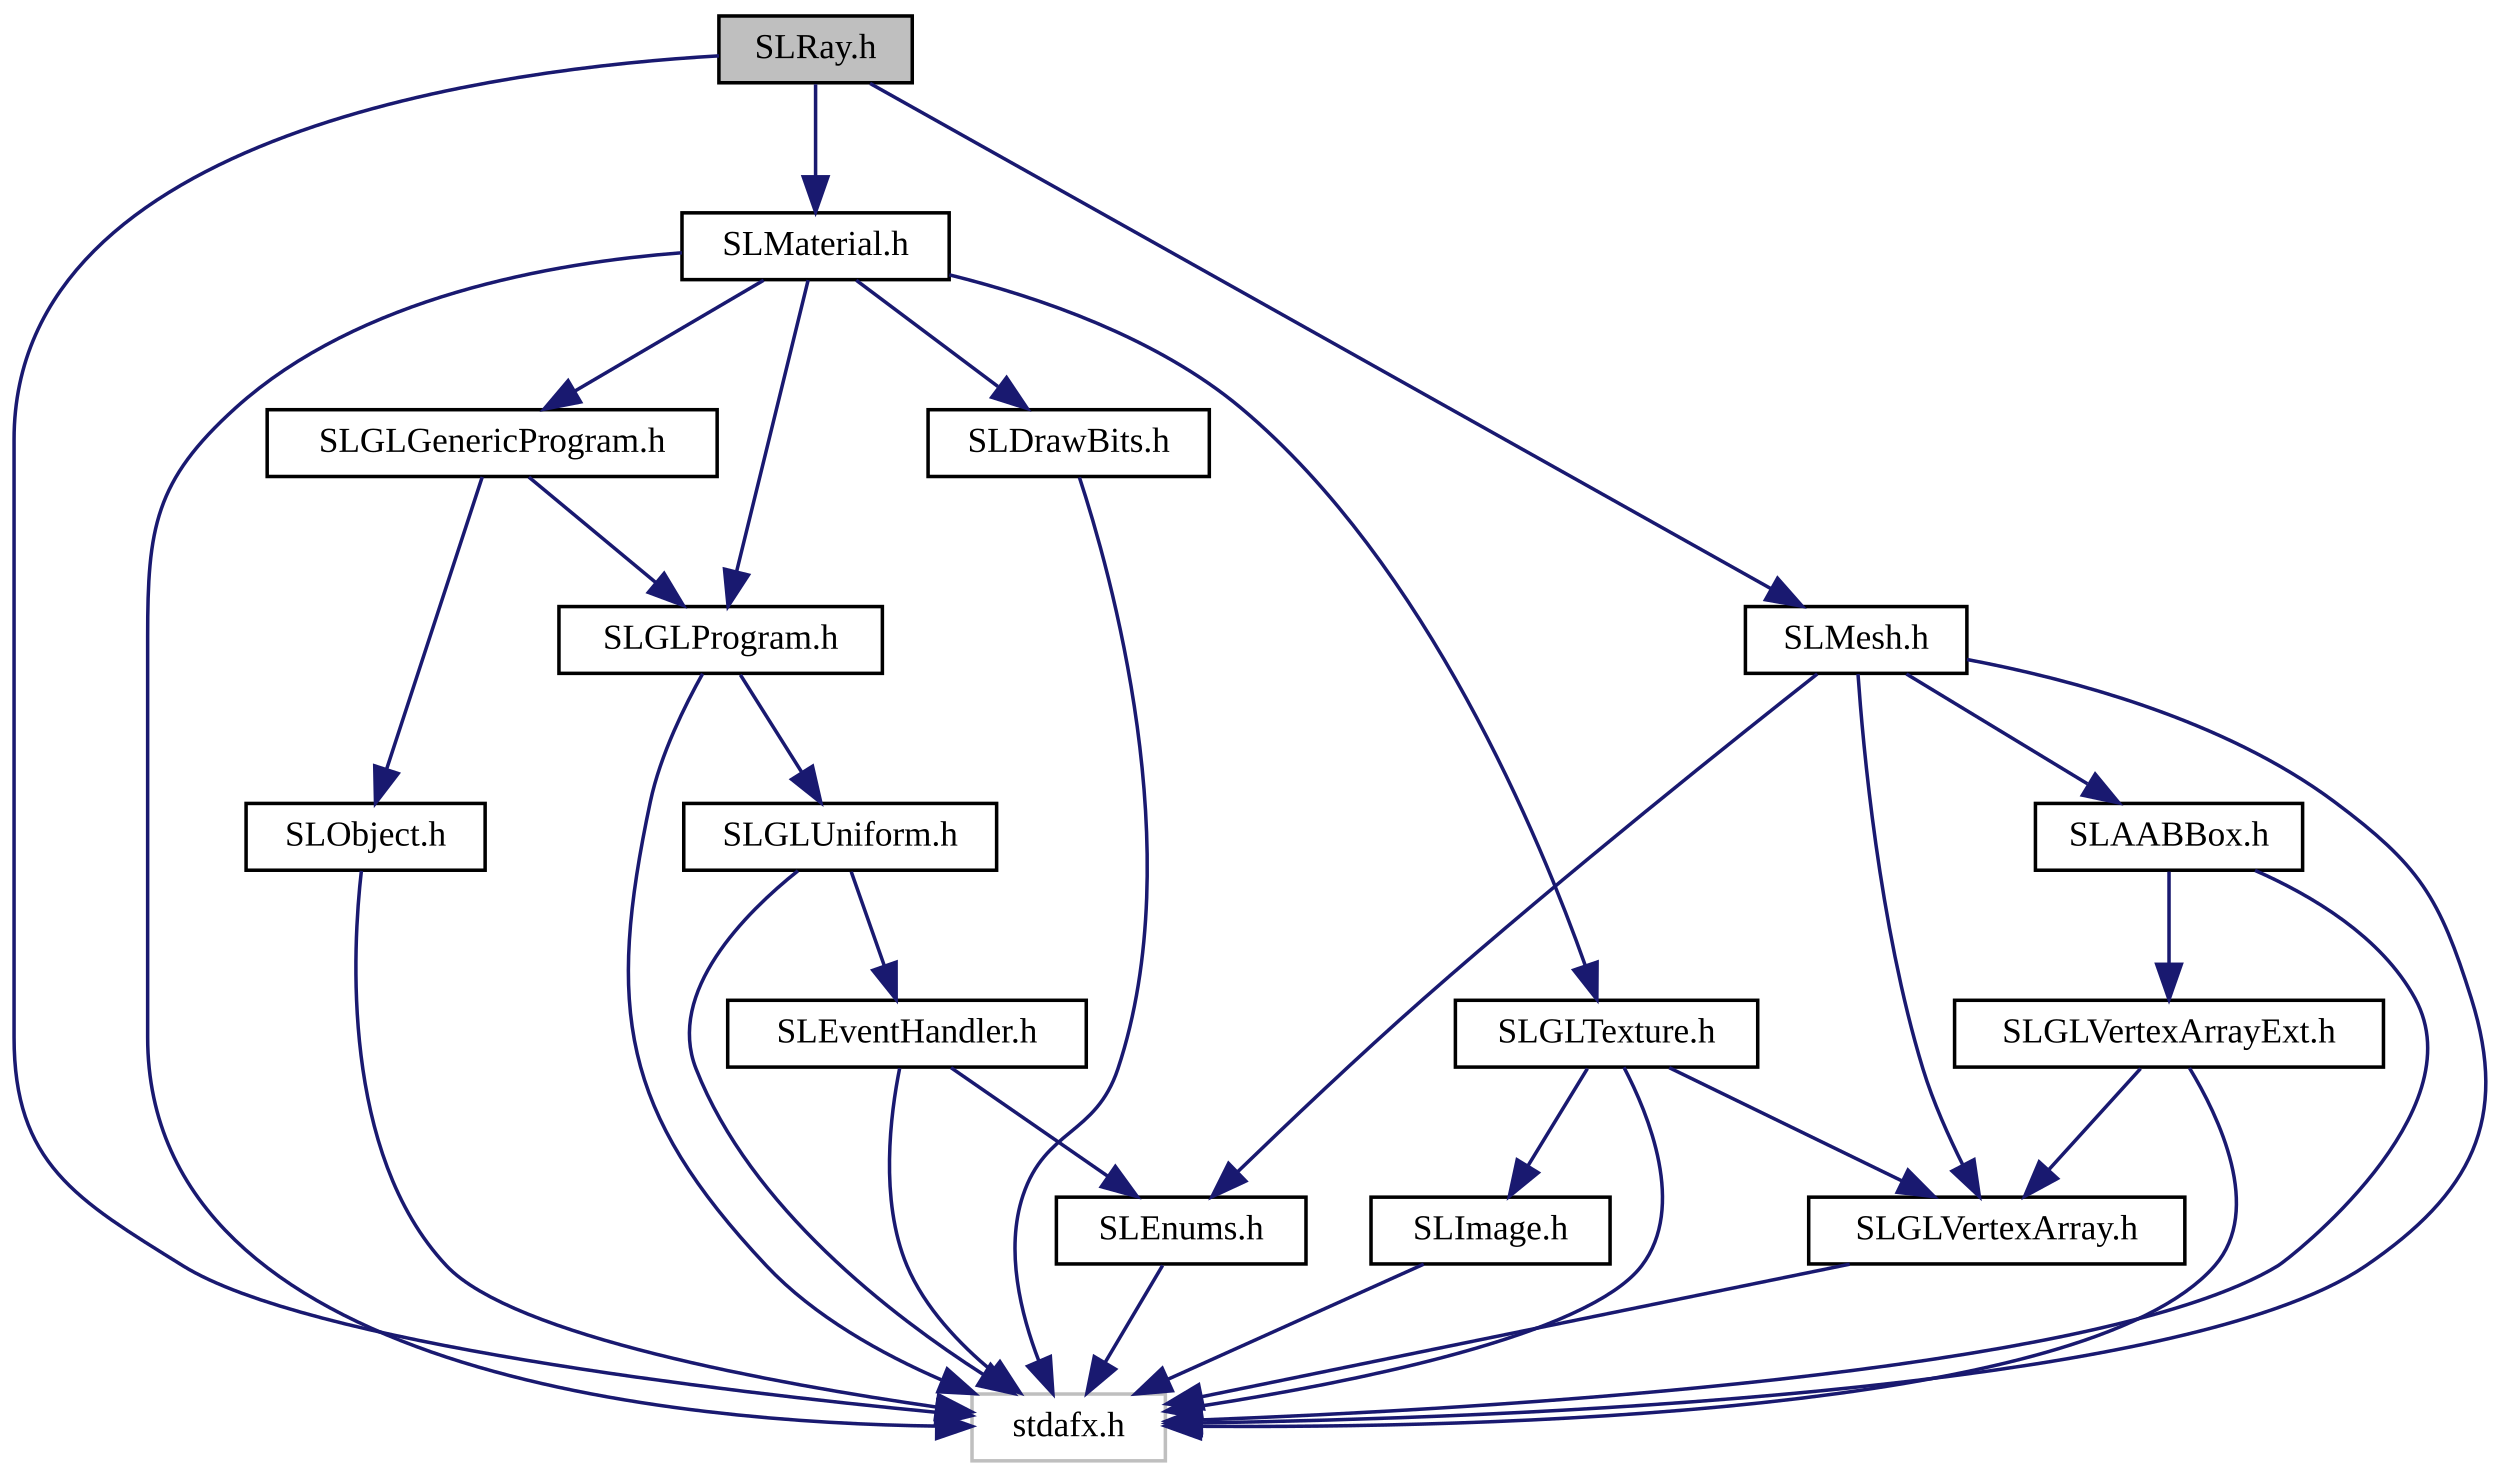
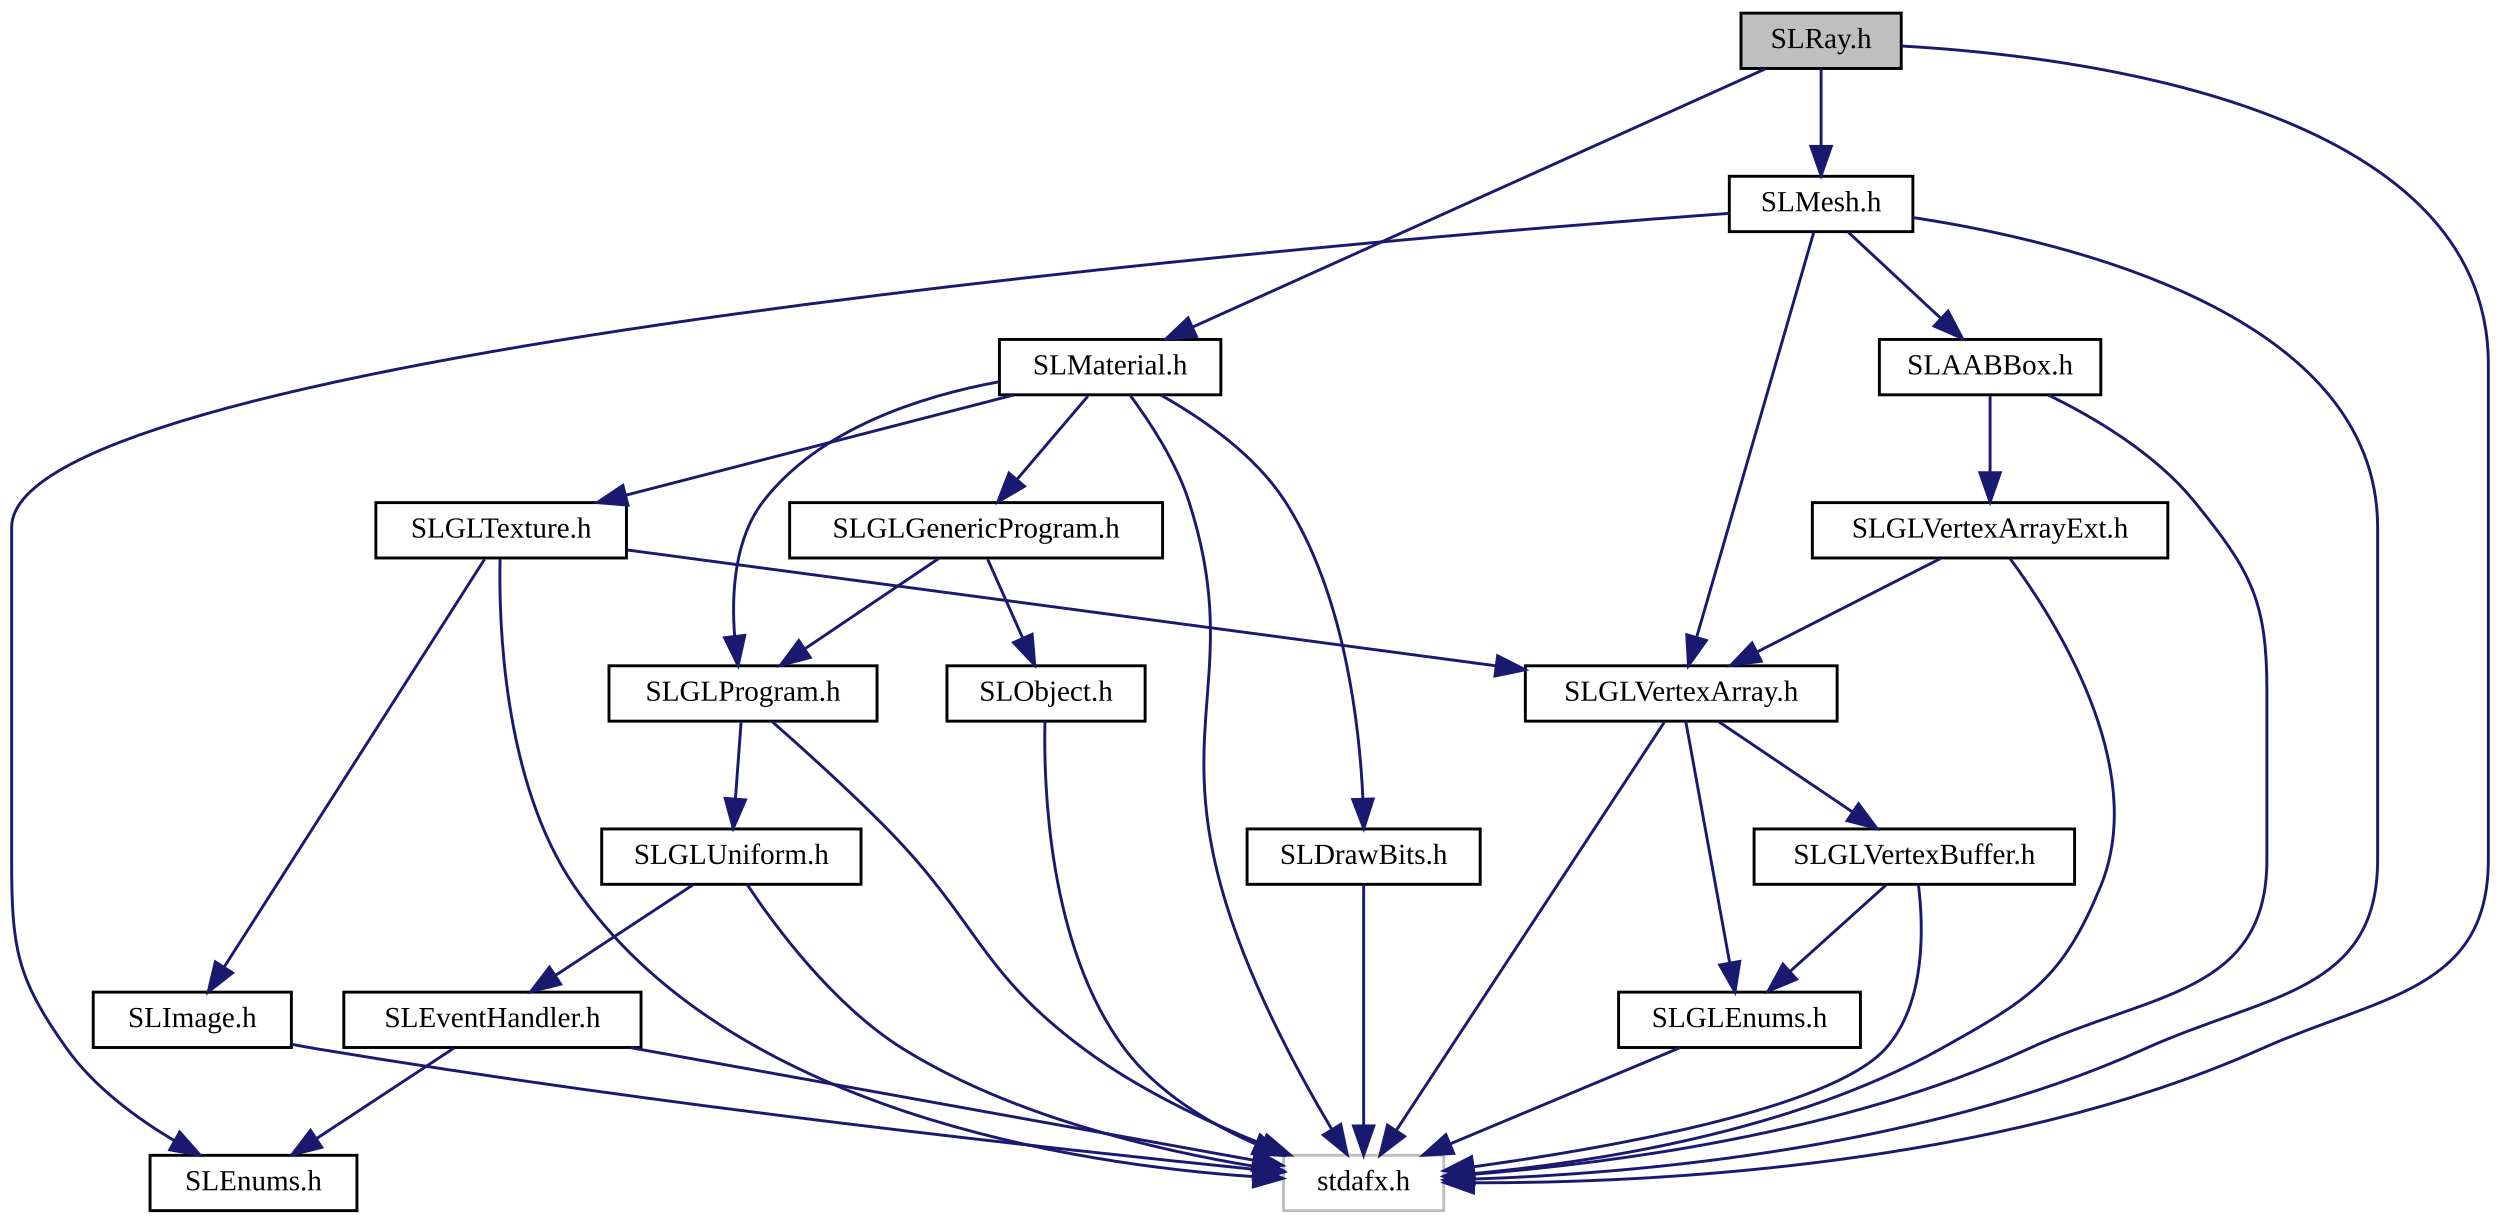
- <svg xmlns="http://www.w3.org/2000/svg" xmlns:xlink="http://www.w3.org/1999/xlink" width="711pt" height="420pt" viewBox="0.00 0.00 711.15 420.00">
+ <svg xmlns="http://www.w3.org/2000/svg" xmlns:xlink="http://www.w3.org/1999/xlink" width="858pt" height="420pt" viewBox="0.00 0.00 858.00 420.00">
  <g id="graph1" class="graph" transform="scale(1 1) rotate(0) translate(4 416)">
-     <polygon fill="white" stroke="white" points="-4,5 -4,-416 708.154,-416 708.154,5 -4,5" />
+     <polygon fill="white" stroke="white" points="-4,5 -4,-416 855,-416 855,5 -4,5" />
    <g id="node1" class="node">
-       <polygon fill="#bfbfbf" stroke="black" points="200.5,-392.5 200.5,-411.5 255.5,-411.5 255.5,-392.5 200.5,-392.5" />
-       <text text-anchor="middle" x="228" y="-399.5" font-family="Arial.ttf" font-size="10.00">SLRay.h</text>
+       <polygon fill="#bfbfbf" stroke="black" points="593.5,-392.5 593.5,-411.5 648.5,-411.5 648.5,-392.5 593.5,-392.5" />
+       <text text-anchor="middle" x="621" y="-399.5" font-family="Arial.ttf" font-size="10.00">SLRay.h</text>
    </g>
    <g id="node3" class="node">
-       <polygon fill="white" stroke="#bfbfbf" points="272.5,-0.5 272.5,-19.5 327.5,-19.5 327.5,-0.5 272.5,-0.5" />
-       <text text-anchor="middle" x="300" y="-7.5" font-family="Arial.ttf" font-size="10.00">stdafx.h</text>
+       <polygon fill="white" stroke="#bfbfbf" points="436.5,-0.5 436.5,-19.5 491.5,-19.5 491.5,-0.5 436.5,-0.5" />
+       <text text-anchor="middle" x="464" y="-7.5" font-family="Arial.ttf" font-size="10.00">stdafx.h</text>
    </g>
    <g id="edge2" class="edge">
-       <path fill="none" stroke="midnightblue" d="M200.498,-400.156C139.857,-396.682 0,-379.118 0,-291 0,-291 0,-291 0,-121 0,-85.088 17.492,-74.945 48,-56 83.244,-34.114 201.113,-20.216 262.345,-14.296" />
-       <polygon fill="midnightblue" stroke="midnightblue" points="262.75,-17.773 272.377,-13.349 262.092,-10.805 262.75,-17.773" />
+       <path fill="none" stroke="midnightblue" d="M648.623,-400.201C709.53,-396.818 850,-379.432 850,-291 850,-291 850,-291 850,-121 850,-75.874 813.206,-74.397 772,-56 681.227,-15.473 561.873,-9.954 501.883,-10.057" />
+       <polygon fill="midnightblue" stroke="midnightblue" points="501.713,-6.558 491.739,-10.13 501.764,-13.558 501.713,-6.558" />
    </g>
    <g id="node5" class="node">
      <a xlink:href="_s_l_material_8h.html" target="_top" xlink:title="SLMaterial.h">
-         <polygon fill="white" stroke="black" points="190,-336.5 190,-355.5 266,-355.5 266,-336.5 190,-336.5" />
-         <text text-anchor="middle" x="228" y="-343.5" font-family="Arial.ttf" font-size="10.00">SLMaterial.h</text>
+         <polygon fill="white" stroke="black" points="339,-280.5 339,-299.5 415,-299.5 415,-280.5 339,-280.5" />
+         <text text-anchor="middle" x="377" y="-287.5" font-family="Arial.ttf" font-size="10.00">SLMaterial.h</text>
      </a>
    </g>
    <g id="edge4" class="edge">
-       <path fill="none" stroke="midnightblue" d="M228,-392.083C228,-385.006 228,-374.861 228,-365.986" />
-       <polygon fill="midnightblue" stroke="midnightblue" points="231.5,-365.751 228,-355.751 224.5,-365.751 231.5,-365.751" />
-     </g>
-     <g id="node38" class="node">
+       <path fill="none" stroke="midnightblue" d="M601.854,-392.368C559.092,-373.091 455.643,-326.454 405.369,-303.789" />
+       <polygon fill="midnightblue" stroke="midnightblue" points="406.612,-300.511 396.057,-299.591 403.735,-306.892 406.612,-300.511" />
+     </g>
+     <g id="node44" class="node">
      <a xlink:href="_s_l_mesh_8h.html" target="_top" xlink:title="SLMesh.h">
-         <polygon fill="white" stroke="black" points="492.5,-224.5 492.5,-243.5 555.5,-243.5 555.5,-224.5 492.5,-224.5" />
-         <text text-anchor="middle" x="524" y="-231.5" font-family="Arial.ttf" font-size="10.00">SLMesh.h</text>
-       </a>
-     </g>
-     <g id="edge48" class="edge">
-       <path fill="none" stroke="midnightblue" d="M243.497,-392.309C291.95,-365.136 440.842,-281.636 499.697,-248.63" />
-       <polygon fill="midnightblue" stroke="midnightblue" points="501.646,-251.549 508.656,-243.605 498.222,-245.444 501.646,-251.549" />
+         <polygon fill="white" stroke="black" points="589.5,-336.5 589.5,-355.5 652.5,-355.5 652.5,-336.5 589.5,-336.5" />
+         <text text-anchor="middle" x="621" y="-343.5" font-family="Arial.ttf" font-size="10.00">SLMesh.h</text>
+       </a>
+     </g>
+     <g id="edge56" class="edge">
+       <path fill="none" stroke="midnightblue" d="M621,-392.083C621,-385.006 621,-374.861 621,-365.986" />
+       <polygon fill="midnightblue" stroke="midnightblue" points="624.5,-365.751 621,-355.751 617.5,-365.751 624.5,-365.751" />
    </g>
    <g id="edge6" class="edge">
-       <path fill="none" stroke="midnightblue" d="M189.97,-344.149C153.192,-341.349 98.024,-331.656 63,-300 40.038,-279.245 38,-265.952 38,-235 38,-235 38,-235 38,-121 38,-24.844 189.882,-11.344 262.366,-10.376" />
-       <polygon fill="midnightblue" stroke="midnightblue" points="262.478,-13.875 272.457,-10.316 262.436,-6.875 262.478,-13.875" />
+       <path fill="none" stroke="midnightblue" d="M383.899,-280.289C390.334,-271.631 399.584,-257.701 404,-244 422.059,-187.968 399.444,-168.778 415,-112 423.503,-80.966 441.42,-47.951 453.071,-28.419" />
+       <polygon fill="midnightblue" stroke="midnightblue" points="456.141,-30.108 458.364,-19.749 450.166,-26.46 456.141,-30.108" />
    </g>
    <g id="node8" class="node">
      <a xlink:href="_s_l_draw_bits_8h.html" target="_top" xlink:title="SLDrawBits.h">
-         <polygon fill="white" stroke="black" points="260,-280.5 260,-299.5 340,-299.5 340,-280.5 260,-280.5" />
-         <text text-anchor="middle" x="300" y="-287.5" font-family="Arial.ttf" font-size="10.00">SLDrawBits.h</text>
+         <polygon fill="white" stroke="black" points="424,-112.5 424,-131.5 504,-131.5 504,-112.5 424,-112.5" />
+         <text text-anchor="middle" x="464" y="-119.5" font-family="Arial.ttf" font-size="10.00">SLDrawBits.h</text>
      </a>
    </g>
    <g id="edge8" class="edge">
-       <path fill="none" stroke="midnightblue" d="M239.568,-336.324C250.42,-328.185 266.881,-315.839 279.883,-306.087" />
-       <polygon fill="midnightblue" stroke="midnightblue" points="282.321,-308.634 288.221,-299.834 278.121,-303.034 282.321,-308.634" />
+       <path fill="none" stroke="midnightblue" d="M394.444,-280.374C408.125,-272.699 426.545,-260.188 437,-244 457.556,-212.171 462.608,-166.9 463.759,-141.724" />
+       <polygon fill="midnightblue" stroke="midnightblue" points="467.259,-141.791 464.055,-131.692 460.262,-141.584 467.259,-141.791" />
    </g>
    <g id="node11" class="node">
      <a xlink:href="_s_l_g_l_texture_8h.html" target="_top" xlink:title="SLGLTexture.h">
-         <polygon fill="white" stroke="black" points="410,-112.5 410,-131.5 496,-131.5 496,-112.5 410,-112.5" />
-         <text text-anchor="middle" x="453" y="-119.5" font-family="Arial.ttf" font-size="10.00">SLGLTexture.h</text>
+         <polygon fill="white" stroke="black" points="125,-224.5 125,-243.5 211,-243.5 211,-224.5 125,-224.5" />
+         <text text-anchor="middle" x="168" y="-231.5" font-family="Arial.ttf" font-size="10.00">SLGLTexture.h</text>
      </a>
    </g>
    <g id="edge12" class="edge">
-       <path fill="none" stroke="midnightblue" d="M266.04,-337.868C291.749,-331.481 325.214,-319.945 349,-300 401.964,-255.587 434.367,-176.884 446.965,-141.334" />
-       <polygon fill="midnightblue" stroke="midnightblue" points="450.311,-142.367 450.24,-131.772 443.688,-140.099 450.311,-142.367" />
-     </g>
-     <g id="node20" class="node">
+       <path fill="none" stroke="midnightblue" d="M343.883,-280.444C307.882,-271.142 250.23,-256.246 210.814,-246.062" />
+       <polygon fill="midnightblue" stroke="midnightblue" points="211.519,-242.629 200.962,-243.516 209.768,-249.407 211.519,-242.629" />
+     </g>
+     <g id="node27" class="node">
      <a xlink:href="_s_l_g_l_program_8h.html" target="_top" xlink:title="SLGLProgram.h">
-         <polygon fill="white" stroke="black" points="155,-224.5 155,-243.5 247,-243.5 247,-224.5 155,-224.5" />
-         <text text-anchor="middle" x="201" y="-231.5" font-family="Arial.ttf" font-size="10.00">SLGLProgram.h</text>
-       </a>
-     </g>
-     <g id="edge24" class="edge">
-       <path fill="none" stroke="midnightblue" d="M225.881,-336.368C221.524,-318.617 211.473,-277.666 205.565,-253.597" />
-       <polygon fill="midnightblue" stroke="midnightblue" points="208.892,-252.469 203.109,-243.591 202.094,-254.137 208.892,-252.469" />
-     </g>
-     <g id="node32" class="node">
+         <polygon fill="white" stroke="black" points="205,-168.5 205,-187.5 297,-187.5 297,-168.5 205,-168.5" />
+         <text text-anchor="middle" x="251" y="-175.5" font-family="Arial.ttf" font-size="10.00">SLGLProgram.h</text>
+       </a>
+     </g>
+     <g id="edge34" class="edge">
+       <path fill="none" stroke="midnightblue" d="M338.922,-284.989C311.946,-280.021 277.255,-268.898 258,-244 247.919,-230.964 247.021,-211.808 248.133,-197.666" />
+       <polygon fill="midnightblue" stroke="midnightblue" points="251.623,-197.953 249.318,-187.612 244.671,-197.134 251.623,-197.953" />
+     </g>
+     <g id="node38" class="node">
      <a xlink:href="_s_l_g_l_generic_program_8h.html" target="_top" xlink:title="SLGLGenericProgram.h">
-         <polygon fill="white" stroke="black" points="72,-280.5 72,-299.5 200,-299.5 200,-280.5 72,-280.5" />
-         <text text-anchor="middle" x="136" y="-287.5" font-family="Arial.ttf" font-size="10.00">SLGLGenericProgram.h</text>
-       </a>
-     </g>
-     <g id="edge40" class="edge">
-       <path fill="none" stroke="midnightblue" d="M213.219,-336.324C198.733,-327.822 176.427,-314.729 159.507,-304.797" />
-       <polygon fill="midnightblue" stroke="midnightblue" points="161.141,-301.698 150.745,-299.655 157.597,-307.735 161.141,-301.698" />
+         <polygon fill="white" stroke="black" points="267,-224.5 267,-243.5 395,-243.5 395,-224.5 267,-224.5" />
+         <text text-anchor="middle" x="331" y="-231.5" font-family="Arial.ttf" font-size="10.00">SLGLGenericProgram.h</text>
+       </a>
+     </g>
+     <g id="edge48" class="edge">
+       <path fill="none" stroke="midnightblue" d="M369.404,-280.083C362.773,-272.298 352.979,-260.801 344.942,-251.367" />
+       <polygon fill="midnightblue" stroke="midnightblue" points="347.604,-249.094 338.455,-243.751 342.275,-253.633 347.604,-249.094" />
    </g>
    <g id="edge10" class="edge">
-       <path fill="none" stroke="midnightblue" d="M303.052,-280.235C311.72,-253.935 334.568,-173.703 314,-112 307.675,-93.026 293.325,-94.974 287,-76 281.831,-60.493 286.399,-42.185 291.491,-28.958" />
-       <polygon fill="midnightblue" stroke="midnightblue" points="294.784,-30.159 295.511,-19.589 288.352,-27.398 294.784,-30.159" />
+       <path fill="none" stroke="midnightblue" d="M464,-112.368C464,-94.617 464,-53.666 464,-29.597" />
+       <polygon fill="midnightblue" stroke="midnightblue" points="467.5,-29.591 464,-19.591 460.5,-29.591 467.5,-29.591" />
    </g>
    <g id="edge14" class="edge">
-       <path fill="none" stroke="midnightblue" d="M457.948,-112.434C464.992,-98.981 475.726,-72.715 463,-56 447.854,-36.105 380.694,-22.762 337.447,-16.061" />
-       <polygon fill="midnightblue" stroke="midnightblue" points="337.954,-12.598 327.546,-14.577 336.916,-19.52 337.954,-12.598" />
+       <path fill="none" stroke="midnightblue" d="M167.628,-224.222C167.159,-203.006 168.557,-148.037 193,-112 245.487,-34.617 365.019,-16.371 426.277,-12.173" />
+       <polygon fill="midnightblue" stroke="midnightblue" points="426.525,-15.665 436.299,-11.577 426.109,-8.677 426.525,-15.665" />
    </g>
    <g id="node14" class="node">
      <a xlink:href="_s_l_image_8h.html" target="_top" xlink:title="SLImage.h">
-         <polygon fill="white" stroke="black" points="386,-56.5 386,-75.5 454,-75.5 454,-56.5 386,-56.5" />
-         <text text-anchor="middle" x="420" y="-63.5" font-family="Arial.ttf" font-size="10.00">SLImage.h</text>
+         <polygon fill="white" stroke="black" points="28,-56.5 28,-75.5 96,-75.5 96,-56.5 28,-56.5" />
+         <text text-anchor="middle" x="62" y="-63.5" font-family="Arial.ttf" font-size="10.00">SLImage.h</text>
      </a>
    </g>
    <g id="edge16" class="edge">
-       <path fill="none" stroke="midnightblue" d="M447.551,-112.083C442.986,-104.613 436.332,-93.724 430.707,-84.52" />
-       <polygon fill="midnightblue" stroke="midnightblue" points="433.549,-82.459 425.348,-75.751 427.576,-86.109 433.549,-82.459" />
+       <path fill="none" stroke="midnightblue" d="M162.301,-224.075C145.399,-197.606 95.338,-119.209 72.989,-84.21" />
+       <polygon fill="midnightblue" stroke="midnightblue" points="75.803,-82.113 67.471,-75.568 69.903,-85.88 75.803,-82.113" />
    </g>
    <g id="node17" class="node">
      <a xlink:href="_s_l_g_l_vertex_array_8h.html" target="_top" xlink:title="SLGLVertexArray.h">
-         <polygon fill="white" stroke="black" points="510.5,-56.5 510.5,-75.5 617.5,-75.5 617.5,-56.5 510.5,-56.5" />
-         <text text-anchor="middle" x="564" y="-63.5" font-family="Arial.ttf" font-size="10.00">SLGLVertexArray.h</text>
+         <polygon fill="white" stroke="black" points="519.5,-168.5 519.5,-187.5 626.5,-187.5 626.5,-168.5 519.5,-168.5" />
+         <text text-anchor="middle" x="573" y="-175.5" font-family="Arial.ttf" font-size="10.00">SLGLVertexArray.h</text>
      </a>
    </g>
    <g id="edge20" class="edge">
-       <path fill="none" stroke="midnightblue" d="M470.834,-112.324C488.716,-103.625 516.475,-90.12 537.046,-80.113" />
-       <polygon fill="midnightblue" stroke="midnightblue" points="538.749,-83.177 546.21,-75.654 535.687,-76.882 538.749,-83.177" />
+       <path fill="none" stroke="midnightblue" d="M211.342,-227.221C282.94,-217.675 426.248,-198.567 509.359,-187.485" />
+       <polygon fill="midnightblue" stroke="midnightblue" points="509.985,-190.933 519.435,-186.142 509.06,-183.994 509.985,-190.933" />
    </g>
    <g id="edge18" class="edge">
-       <path fill="none" stroke="midnightblue" d="M400.986,-56.444C381.412,-47.636 350.692,-33.812 328.271,-23.722" />
-       <polygon fill="midnightblue" stroke="midnightblue" points="329.481,-20.428 318.925,-19.516 326.608,-26.812 329.481,-20.428" />
+       <path fill="none" stroke="midnightblue" d="M96.22,-57.575C99.184,-57.012 102.141,-56.477 105,-56 221.497,-36.541 360.537,-21.39 426.155,-14.717" />
+       <polygon fill="midnightblue" stroke="midnightblue" points="426.817,-18.168 436.415,-13.682 426.114,-11.203 426.817,-18.168" />
    </g>
    <g id="edge22" class="edge">
-       <path fill="none" stroke="midnightblue" d="M522.168,-56.444C471.403,-46.06 386.553,-28.704 337.718,-18.715" />
-       <polygon fill="midnightblue" stroke="midnightblue" points="338.367,-15.275 327.868,-16.7 336.964,-22.133 338.367,-15.275" />
+       <path fill="none" stroke="midnightblue" d="M567.14,-168.075C549.759,-141.606 498.282,-63.209 475.3,-28.21" />
+       <polygon fill="midnightblue" stroke="midnightblue" points="478.041,-26.006 469.626,-19.568 472.189,-29.848 478.041,-26.006" />
+     </g>
+     <g id="node20" class="node">
+       <a xlink:href="_s_l_g_l_enums_8h.html" target="_top" xlink:title="SLGLEnums.h">
+         <polygon fill="white" stroke="black" points="551.5,-56.5 551.5,-75.5 634.5,-75.5 634.5,-56.5 551.5,-56.5" />
+         <text text-anchor="middle" x="593" y="-63.5" font-family="Arial.ttf" font-size="10.00">SLGLEnums.h</text>
+       </a>
+     </g>
+     <g id="edge24" class="edge">
+       <path fill="none" stroke="midnightblue" d="M574.569,-168.368C577.797,-150.617 585.242,-109.666 589.619,-85.597" />
+       <polygon fill="midnightblue" stroke="midnightblue" points="593.093,-86.056 591.438,-75.591 586.205,-84.804 593.093,-86.056" />
+     </g>
+     <g id="node23" class="node">
+       <a xlink:href="_s_l_g_l_vertex_buffer_8h.html" target="_top" xlink:title="SLGLVertexBuffer.h">
+         <polygon fill="white" stroke="black" points="598,-112.5 598,-131.5 708,-131.5 708,-112.5 598,-112.5" />
+         <text text-anchor="middle" x="653" y="-119.5" font-family="Arial.ttf" font-size="10.00">SLGLVertexBuffer.h</text>
+       </a>
+     </g>
+     <g id="edge28" class="edge">
+       <path fill="none" stroke="midnightblue" d="M585.853,-168.324C598.216,-159.979 617.13,-147.212 631.737,-137.352" />
+       <polygon fill="midnightblue" stroke="midnightblue" points="633.848,-140.15 640.179,-131.655 629.932,-134.348 633.848,-140.15" />
    </g>
    <g id="edge26" class="edge">
-       <path fill="none" stroke="midnightblue" d="M195.87,-224.407C190.942,-215.614 183.84,-201.381 181,-188 168.446,-128.845 172.59,-100.069 214,-56 227.601,-41.526 246.908,-30.84 263.784,-23.524" />
-       <polygon fill="midnightblue" stroke="midnightblue" points="265.446,-26.625 273.378,-19.602 262.797,-20.146 265.446,-26.625" />
-     </g>
-     <g id="node23" class="node">
+       <path fill="none" stroke="midnightblue" d="M572.56,-56.444C551.33,-47.557 517.901,-33.563 493.745,-23.451" />
+       <polygon fill="midnightblue" stroke="midnightblue" points="494.921,-20.149 484.345,-19.516 492.218,-26.606 494.921,-20.149" />
+     </g>
+     <g id="edge30" class="edge">
+       <path fill="none" stroke="midnightblue" d="M654.428,-112.154C656.122,-98.317 657.143,-71.534 643,-56 624.248,-35.404 548.413,-22.028 501.674,-15.565" />
+       <polygon fill="midnightblue" stroke="midnightblue" points="501.982,-12.075 491.606,-14.217 501.053,-19.013 501.982,-12.075" />
+     </g>
+     <g id="edge32" class="edge">
+       <path fill="none" stroke="midnightblue" d="M643.36,-112.324C634.49,-104.341 621.125,-92.313 610.392,-82.653" />
+       <polygon fill="midnightblue" stroke="midnightblue" points="612.59,-79.922 602.815,-75.834 607.907,-85.125 612.59,-79.922" />
+     </g>
+     <g id="edge36" class="edge">
+       <path fill="none" stroke="midnightblue" d="M261.027,-168.31C271.123,-159.442 287.018,-145.152 300,-132 331.841,-99.743 331.635,-83.054 368,-56 386.613,-42.153 410.166,-31.034 429.285,-23.312" />
+       <polygon fill="midnightblue" stroke="midnightblue" points="430.785,-26.483 438.829,-19.587 428.241,-19.962 430.785,-26.483" />
+     </g>
+     <g id="node30" class="node">
      <a xlink:href="_s_l_g_l_uniform_8h.html" target="_top" xlink:title="SLGLUniform.h">
-         <polygon fill="white" stroke="black" points="190.5,-168.5 190.5,-187.5 279.5,-187.5 279.5,-168.5 190.5,-168.5" />
-         <text text-anchor="middle" x="235" y="-175.5" font-family="Arial.ttf" font-size="10.00">SLGLUniform.h</text>
-       </a>
-     </g>
-     <g id="edge28" class="edge">
-       <path fill="none" stroke="midnightblue" d="M206.614,-224.083C211.367,-216.534 218.318,-205.495 224.152,-196.23" />
-       <polygon fill="midnightblue" stroke="midnightblue" points="227.124,-198.078 229.49,-187.751 221.2,-194.349 227.124,-198.078" />
-     </g>
-     <g id="edge30" class="edge">
-       <path fill="none" stroke="midnightblue" d="M222.976,-168.328C208.014,-156.383 185.417,-133.857 194,-112 209.459,-72.633 249.599,-41.775 275.808,-24.993" />
-       <polygon fill="midnightblue" stroke="midnightblue" points="277.773,-27.893 284.434,-19.654 274.089,-21.941 277.773,-27.893" />
-     </g>
-     <g id="node26" class="node">
+         <polygon fill="white" stroke="black" points="202.5,-112.5 202.5,-131.5 291.5,-131.5 291.5,-112.5 202.5,-112.5" />
+         <text text-anchor="middle" x="247" y="-119.5" font-family="Arial.ttf" font-size="10.00">SLGLUniform.h</text>
+       </a>
+     </g>
+     <g id="edge38" class="edge">
+       <path fill="none" stroke="midnightblue" d="M250.339,-168.083C249.815,-161.006 249.064,-150.861 248.406,-141.986" />
+       <polygon fill="midnightblue" stroke="midnightblue" points="251.877,-141.465 247.648,-131.751 244.897,-141.982 251.877,-141.465" />
+     </g>
+     <g id="edge40" class="edge">
+       <path fill="none" stroke="midnightblue" d="M252.42,-112.432C261.684,-98.49 281.917,-70.952 306,-56 343.17,-32.923 392.526,-21.345 426.117,-15.77" />
+       <polygon fill="midnightblue" stroke="midnightblue" points="427.091,-19.161 436.434,-14.165 426.014,-12.244 427.091,-19.161" />
+     </g>
+     <g id="node33" class="node">
      <a xlink:href="_s_l_event_handler_8h.html" target="_top" xlink:title="SLEventHandler.h">
-         <polygon fill="white" stroke="black" points="203,-112.5 203,-131.5 305,-131.5 305,-112.5 203,-112.5" />
-         <text text-anchor="middle" x="254" y="-119.5" font-family="Arial.ttf" font-size="10.00">SLEventHandler.h</text>
-       </a>
-     </g>
-     <g id="edge32" class="edge">
-       <path fill="none" stroke="midnightblue" d="M238.137,-168.083C240.683,-160.849 244.356,-150.409 247.527,-141.397" />
-       <polygon fill="midnightblue" stroke="midnightblue" points="250.903,-142.346 250.921,-131.751 244.3,-140.023 250.903,-142.346" />
-     </g>
-     <g id="edge34" class="edge">
-       <path fill="none" stroke="midnightblue" d="M251.917,-112.166C249.323,-99.252 246.124,-74.723 254,-56 259.026,-44.053 268.944,-33.692 278.287,-25.934" />
-       <polygon fill="midnightblue" stroke="midnightblue" points="280.439,-28.694 286.213,-19.811 276.16,-23.155 280.439,-28.694" />
-     </g>
-     <g id="node29" class="node">
+         <polygon fill="white" stroke="black" points="114,-56.5 114,-75.5 216,-75.5 216,-56.5 114,-56.5" />
+         <text text-anchor="middle" x="165" y="-63.5" font-family="Arial.ttf" font-size="10.00">SLEventHandler.h</text>
+       </a>
+     </g>
+     <g id="edge42" class="edge">
+       <path fill="none" stroke="midnightblue" d="M233.825,-112.324C221.153,-103.979 201.767,-91.212 186.794,-81.352" />
+       <polygon fill="midnightblue" stroke="midnightblue" points="188.419,-78.231 178.142,-75.654 184.569,-84.078 188.419,-78.231" />
+     </g>
+     <g id="edge44" class="edge">
+       <path fill="none" stroke="midnightblue" d="M212.377,-56.444C271.627,-45.743 371.868,-27.639 426.225,-17.822" />
+       <polygon fill="midnightblue" stroke="midnightblue" points="426.922,-21.253 436.14,-16.032 425.677,-14.365 426.922,-21.253" />
+     </g>
+     <g id="node36" class="node">
      <a xlink:href="_s_l_enums_8h.html" target="_top" xlink:title="SLEnums.h">
-         <polygon fill="white" stroke="black" points="296.5,-56.5 296.5,-75.5 367.5,-75.5 367.5,-56.5 296.5,-56.5" />
-         <text text-anchor="middle" x="332" y="-63.5" font-family="Arial.ttf" font-size="10.00">SLEnums.h</text>
-       </a>
-     </g>
-     <g id="edge36" class="edge">
-       <path fill="none" stroke="midnightblue" d="M266.532,-112.324C278.586,-103.979 297.027,-91.212 311.269,-81.352" />
-       <polygon fill="midnightblue" stroke="midnightblue" points="313.269,-84.224 319.499,-75.654 309.285,-78.469 313.269,-84.224" />
-     </g>
-     <g id="edge38" class="edge">
-       <path fill="none" stroke="midnightblue" d="M326.716,-56.083C322.289,-48.613 315.837,-37.724 310.382,-28.52" />
-       <polygon fill="midnightblue" stroke="midnightblue" points="313.295,-26.57 305.186,-19.751 307.273,-30.138 313.295,-26.57" />
+         <polygon fill="white" stroke="black" points="47.5,-0.5 47.5,-19.5 118.5,-19.5 118.5,-0.5 47.5,-0.5" />
+         <text text-anchor="middle" x="83" y="-7.5" font-family="Arial.ttf" font-size="10.00">SLEnums.h</text>
+       </a>
    </g>
    <g id="edge46" class="edge">
-       <path fill="none" stroke="midnightblue" d="M146.443,-280.324C156.146,-272.263 170.815,-260.077 182.5,-250.369" />
-       <polygon fill="midnightblue" stroke="midnightblue" points="184.911,-252.916 190.367,-243.834 180.438,-247.532 184.911,-252.916" />
-     </g>
-     <g id="node34" class="node">
+       <path fill="none" stroke="midnightblue" d="M151.825,-56.324C139.153,-47.979 119.767,-35.212 104.794,-25.352" />
+       <polygon fill="midnightblue" stroke="midnightblue" points="106.419,-22.231 96.142,-19.654 102.569,-28.078 106.419,-22.231" />
+     </g>
+     <g id="edge54" class="edge">
+       <path fill="none" stroke="midnightblue" d="M318.147,-224.324C305.784,-215.979 286.87,-203.212 272.263,-193.352" />
+       <polygon fill="midnightblue" stroke="midnightblue" points="274.068,-190.348 263.821,-187.655 270.152,-196.15 274.068,-190.348" />
+     </g>
+     <g id="node40" class="node">
      <a xlink:href="_s_l_object_8h.html" target="_top" xlink:title="SLObject.h">
-         <polygon fill="white" stroke="black" points="66,-168.5 66,-187.5 134,-187.5 134,-168.5 66,-168.5" />
-         <text text-anchor="middle" x="100" y="-175.5" font-family="Arial.ttf" font-size="10.00">SLObject.h</text>
-       </a>
-     </g>
-     <g id="edge42" class="edge">
-       <path fill="none" stroke="midnightblue" d="M133.175,-280.368C127.339,-262.537 113.842,-221.295 105.98,-197.272" />
-       <polygon fill="midnightblue" stroke="midnightblue" points="109.249,-196.007 102.812,-187.591 102.596,-198.184 109.249,-196.007" />
-     </g>
-     <g id="edge44" class="edge">
-       <path fill="none" stroke="midnightblue" d="M98.799,-168.308C96.284,-146.313 92.965,-87.929 123,-56 141.834,-35.978 216.35,-22.435 262.482,-15.779" />
-       <polygon fill="midnightblue" stroke="midnightblue" points="263.008,-19.24 272.426,-14.387 262.037,-12.307 263.008,-19.24" />
+         <polygon fill="white" stroke="black" points="321,-168.5 321,-187.5 389,-187.5 389,-168.5 321,-168.5" />
+         <text text-anchor="middle" x="355" y="-175.5" font-family="Arial.ttf" font-size="10.00">SLObject.h</text>
+       </a>
    </g>
    <g id="edge50" class="edge">
-       <path fill="none" stroke="midnightblue" d="M555.527,-228.439C584.924,-222.91 628.805,-211.275 660,-188 684.309,-169.863 689.916,-160.938 699,-132 709.876,-97.353 698.968,-76.51 669,-56 615.755,-19.56 420.581,-12.591 337.665,-11.286" />
-       <polygon fill="midnightblue" stroke="midnightblue" points="337.71,-7.787 327.663,-11.148 337.613,-14.786 337.71,-7.787" />
+       <path fill="none" stroke="midnightblue" d="M334.963,-224.083C338.213,-216.77 342.919,-206.181 346.954,-197.103" />
+       <polygon fill="midnightblue" stroke="midnightblue" points="350.248,-198.311 351.111,-187.751 343.851,-195.468 350.248,-198.311" />
+     </g>
+     <g id="edge52" class="edge">
+       <path fill="none" stroke="midnightblue" d="M354.625,-168.396C354.142,-147.099 355.63,-91.108 382,-56 393.145,-41.162 410.681,-30.604 426.681,-23.461" />
+       <polygon fill="midnightblue" stroke="midnightblue" points="428.473,-26.507 436.373,-19.448 425.795,-20.04 428.473,-26.507" />
+     </g>
+     <g id="edge58" class="edge">
+       <path fill="none" stroke="midnightblue" d="M652.54,-341.333C706.789,-333.081 812,-307.705 812,-235 812,-235 812,-235 812,-121 812,-75.188 773.749,-74.862 732,-56 655.214,-21.309 555.132,-13.12 501.629,-11.34" />
+       <polygon fill="midnightblue" stroke="midnightblue" points="501.662,-7.839 491.57,-11.063 501.47,-14.837 501.662,-7.839" />
+     </g>
+     <g id="edge70" class="edge">
+       <path fill="none" stroke="midnightblue" d="M618.419,-336.075C610.864,-309.945 588.675,-233.211 578.372,-197.577" />
+       <polygon fill="midnightblue" stroke="midnightblue" points="581.618,-196.202 575.478,-187.568 574.893,-198.147 581.618,-196.202" />
+     </g>
+     <g id="edge72" class="edge">
+       <path fill="none" stroke="midnightblue" d="M589.351,-342.786C462.803,-333.519 0,-295.494 0,-235 0,-235 0,-235 0,-121 0,-90.902 1.483,-80.475 19,-56 28.415,-42.846 42.92,-32.191 55.743,-24.558" />
+       <polygon fill="midnightblue" stroke="midnightblue" points="57.677,-27.486 64.686,-19.541 54.252,-21.381 57.677,-27.486" />
+     </g>
+     <g id="node47" class="node">
+       <a xlink:href="_s_l_a_a_b_box_8h.html" target="_top" xlink:title="SLAABBox.h">
+         <polygon fill="white" stroke="black" points="641,-280.5 641,-299.5 717,-299.5 717,-280.5 641,-280.5" />
+         <text text-anchor="middle" x="679" y="-287.5" font-family="Arial.ttf" font-size="10.00">SLAABBox.h</text>
+       </a>
+     </g>
+     <g id="edge60" class="edge">
+       <path fill="none" stroke="midnightblue" d="M630.319,-336.324C638.893,-328.341 651.812,-316.313 662.188,-306.653" />
+       <polygon fill="midnightblue" stroke="midnightblue" points="664.578,-309.21 669.512,-299.834 659.808,-304.086 664.578,-309.21" />
    </g>
    <g id="edge62" class="edge">
-       <path fill="none" stroke="midnightblue" d="M524.527,-224.305C525.927,-204.159 530.525,-152.88 543,-112 545.862,-102.62 550.327,-92.692 554.405,-84.553" />
-       <polygon fill="midnightblue" stroke="midnightblue" points="557.517,-86.155 559.054,-75.672 551.316,-82.909 557.517,-86.155" />
+       <path fill="none" stroke="midnightblue" d="M698.972,-280.43C714.501,-272.862 735.591,-260.469 749,-244 768.542,-219.997 774,-209.952 774,-179 774,-179 774,-179 774,-121 774,-74.495 734.222,-75.495 692,-56 629.3,-27.05 548.517,-16.696 501.862,-13.012" />
+       <polygon fill="midnightblue" stroke="midnightblue" points="501.833,-9.501 491.606,-12.267 501.326,-16.483 501.833,-9.501" />
+     </g>
+     <g id="node50" class="node">
+       <a xlink:href="_s_l_g_l_vertex_array_ext_8h.html" target="_top" xlink:title="SLGLVertexArrayExt.h">
+         <polygon fill="white" stroke="black" points="618,-224.5 618,-243.5 740,-243.5 740,-224.5 618,-224.5" />
+         <text text-anchor="middle" x="679" y="-231.5" font-family="Arial.ttf" font-size="10.00">SLGLVertexArrayExt.h</text>
+       </a>
    </g>
    <g id="edge64" class="edge">
-       <path fill="none" stroke="midnightblue" d="M512.933,-224.327C491.13,-207.153 441.246,-167.407 401,-132 382.408,-115.643 361.834,-96.059 348.031,-82.692" />
-       <polygon fill="midnightblue" stroke="midnightblue" points="350.361,-80.075 340.752,-75.611 345.48,-85.093 350.361,-80.075" />
-     </g>
-     <g id="node41" class="node">
-       <a xlink:href="_s_l_a_a_b_box_8h.html" target="_top" xlink:title="SLAABBox.h">
-         <polygon fill="white" stroke="black" points="575,-168.5 575,-187.5 651,-187.5 651,-168.5 575,-168.5" />
-         <text text-anchor="middle" x="613" y="-175.5" font-family="Arial.ttf" font-size="10.00">SLAABBox.h</text>
-       </a>
-     </g>
-     <g id="edge52" class="edge">
-       <path fill="none" stroke="midnightblue" d="M538.299,-224.324C552.183,-215.9 573.492,-202.971 589.804,-193.074" />
-       <polygon fill="midnightblue" stroke="midnightblue" points="592.002,-195.834 598.736,-187.655 588.371,-189.85 592.002,-195.834" />
-     </g>
-     <g id="edge54" class="edge">
-       <path fill="none" stroke="midnightblue" d="M637.469,-168.438C653.567,-161.378 673.377,-149.626 683,-132 700.686,-99.606 647.265,-57.985 644,-56 593.249,-25.144 416.524,-15.123 338.048,-12.148" />
-       <polygon fill="midnightblue" stroke="midnightblue" points="337.77,-8.635 327.65,-11.773 337.518,-15.631 337.77,-8.635" />
-     </g>
-     <g id="node44" class="node">
-       <a xlink:href="_s_l_g_l_vertex_array_ext_8h.html" target="_top" xlink:title="SLGLVertexArrayExt.h">
-         <polygon fill="white" stroke="black" points="552,-112.5 552,-131.5 674,-131.5 674,-112.5 552,-112.5" />
-         <text text-anchor="middle" x="613" y="-119.5" font-family="Arial.ttf" font-size="10.00">SLGLVertexArrayExt.h</text>
-       </a>
-     </g>
-     <g id="edge56" class="edge">
-       <path fill="none" stroke="midnightblue" d="M613,-168.083C613,-161.006 613,-150.861 613,-141.986" />
-       <polygon fill="midnightblue" stroke="midnightblue" points="616.5,-141.751 613,-131.751 609.5,-141.751 616.5,-141.751" />
-     </g>
-     <g id="edge58" class="edge">
-       <path fill="none" stroke="midnightblue" d="M618.808,-112.256C627.11,-98.559 639.912,-71.964 626,-56 588.985,-13.524 415.514,-9.787 337.81,-10.31" />
-       <polygon fill="midnightblue" stroke="midnightblue" points="337.471,-6.813 327.505,-10.408 337.538,-13.813 337.471,-6.813" />
-     </g>
-     <g id="edge60" class="edge">
-       <path fill="none" stroke="midnightblue" d="M604.909,-112.083C597.845,-104.298 587.412,-92.802 578.851,-83.367" />
-       <polygon fill="midnightblue" stroke="midnightblue" points="581.253,-80.805 571.941,-75.751 576.069,-85.509 581.253,-80.805" />
+       <path fill="none" stroke="midnightblue" d="M679,-280.083C679,-273.006 679,-262.861 679,-253.986" />
+       <polygon fill="midnightblue" stroke="midnightblue" points="682.5,-253.751 679,-243.751 675.5,-253.751 682.5,-253.751" />
+     </g>
+     <g id="edge66" class="edge">
+       <path fill="none" stroke="midnightblue" d="M685.828,-224.317C700.772,-204.195 733.752,-152.964 717,-112 703.795,-79.71 692.464,-72.998 662,-56 611.06,-27.577 543.245,-17.097 501.655,-13.239" />
+       <polygon fill="midnightblue" stroke="midnightblue" points="501.933,-9.75 491.673,-12.394 501.342,-16.725 501.933,-9.75" />
+     </g>
+     <g id="edge68" class="edge">
+       <path fill="none" stroke="midnightblue" d="M661.969,-224.324C644.97,-215.664 618.624,-202.242 599.007,-192.249" />
+       <polygon fill="midnightblue" stroke="midnightblue" points="600.488,-189.075 589.988,-187.655 597.31,-195.312 600.488,-189.075" />
    </g>
  </g>
</svg>
